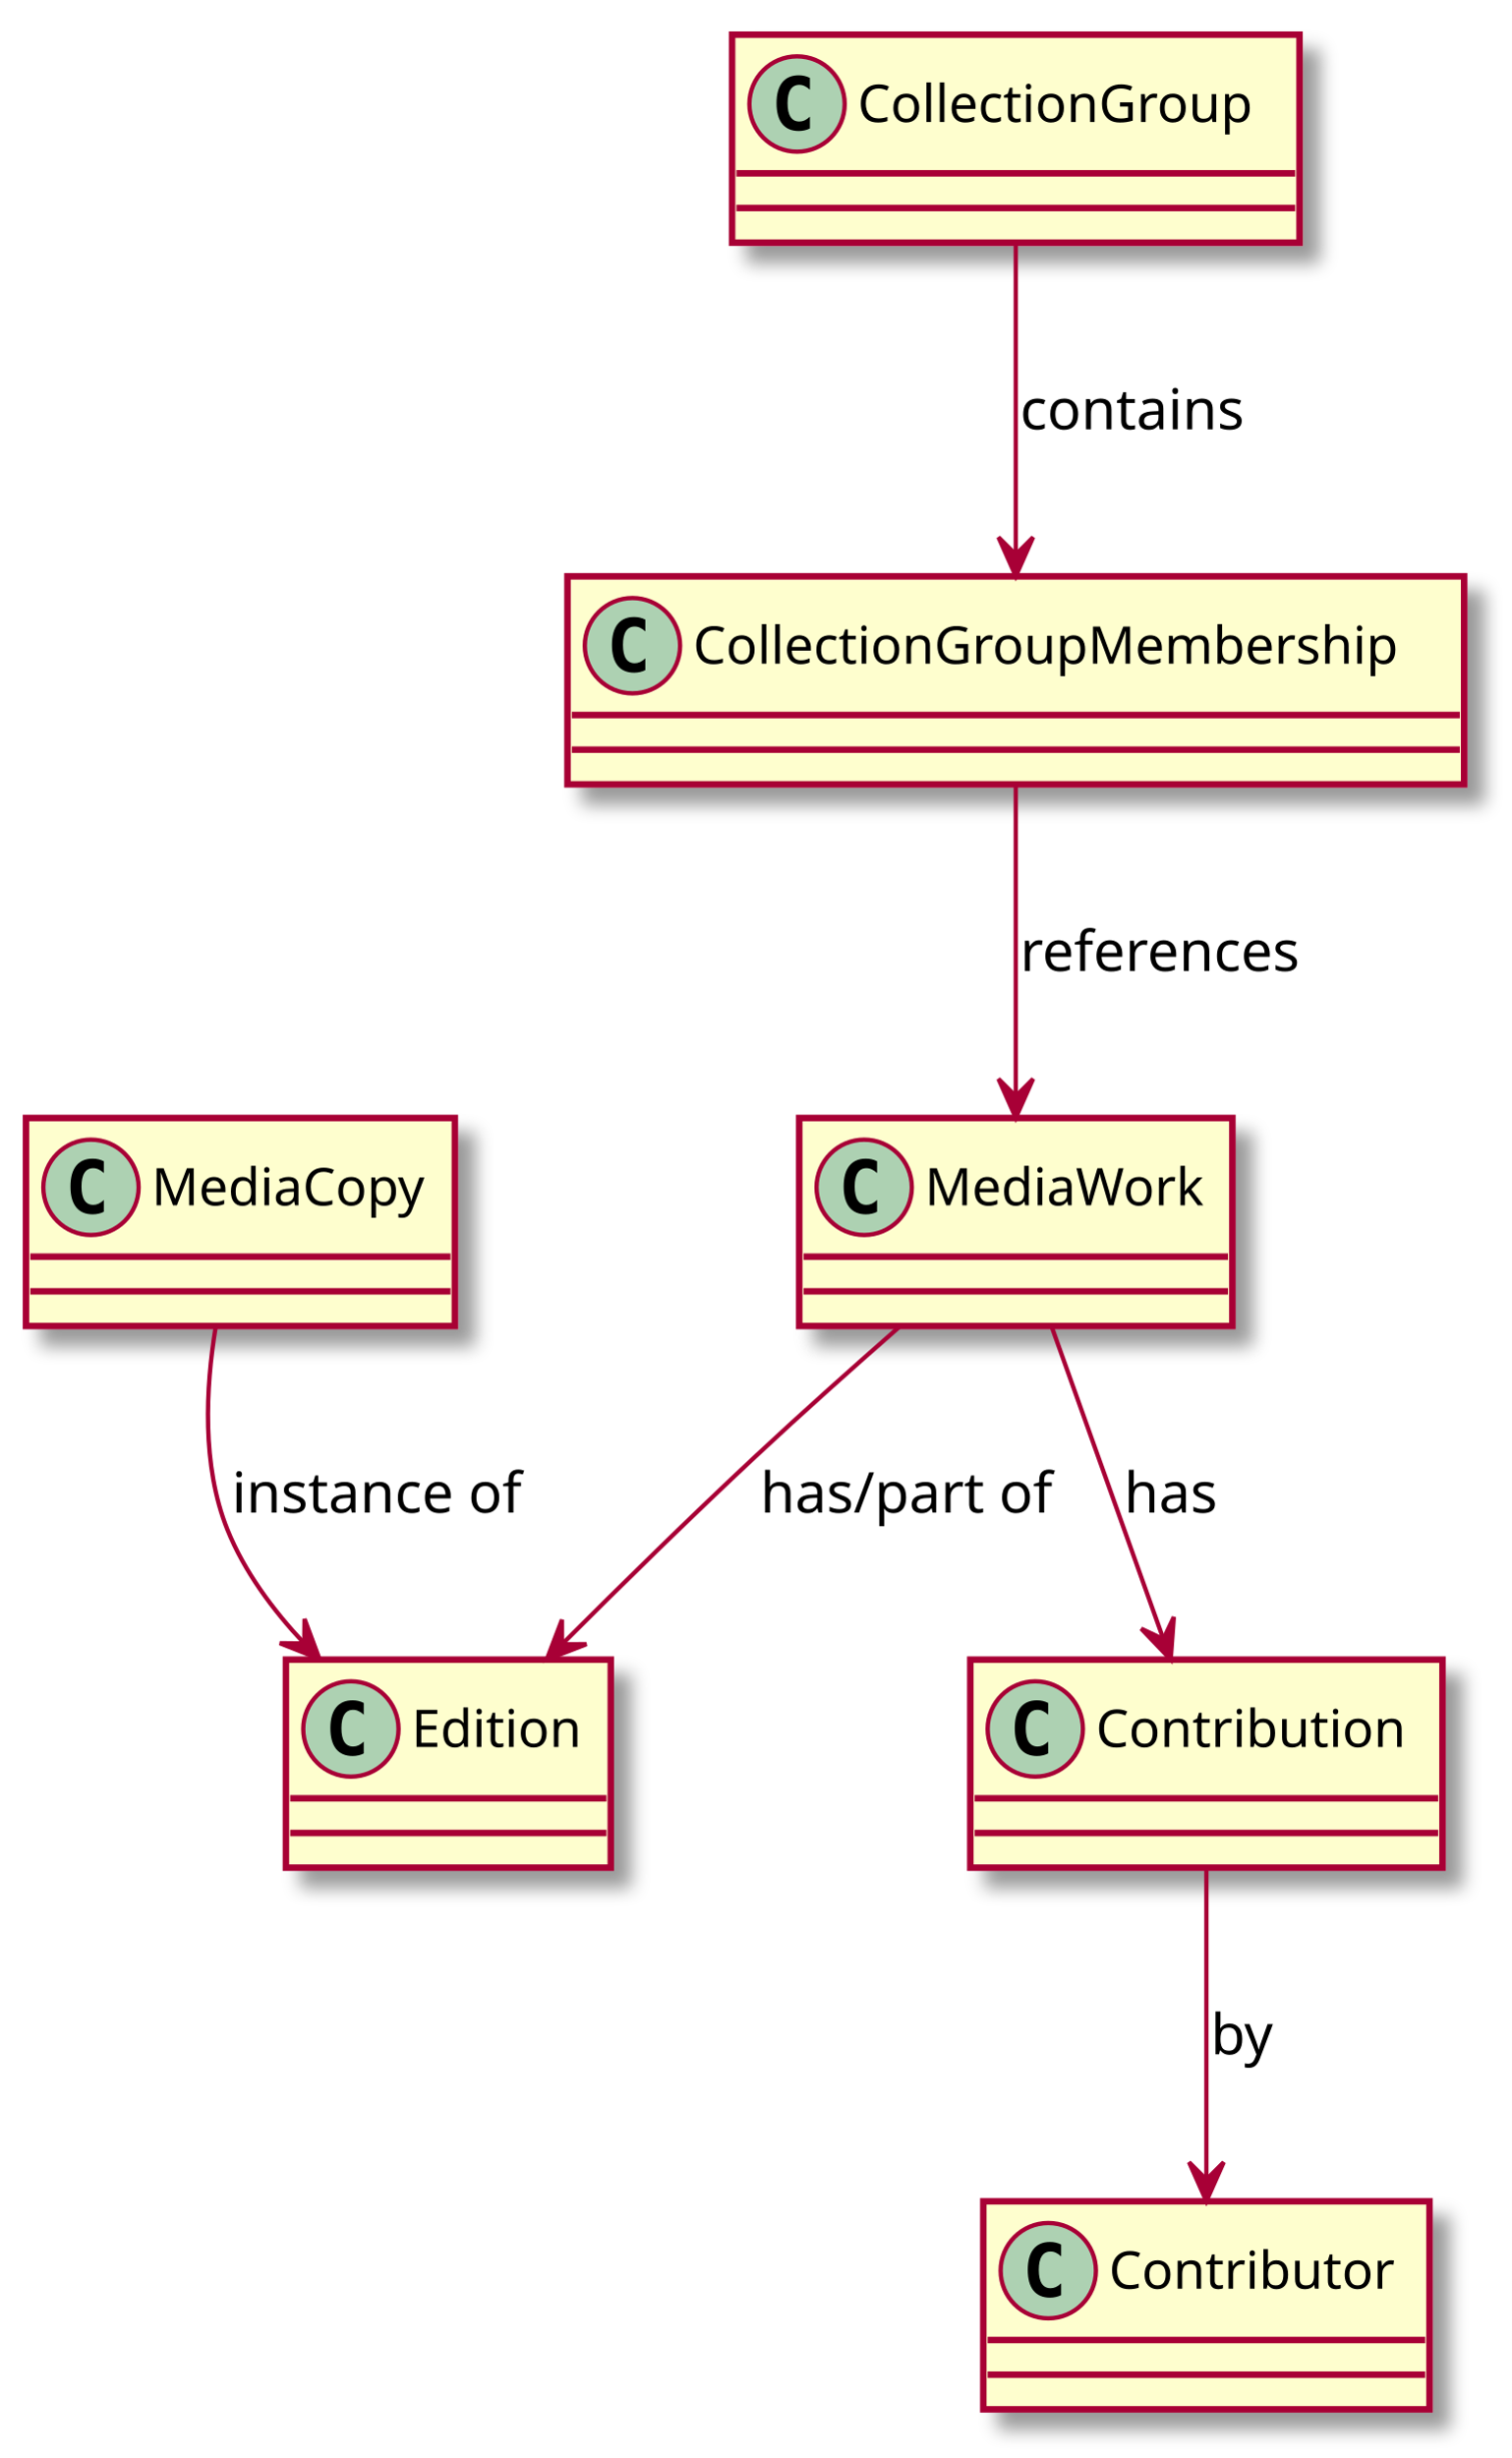
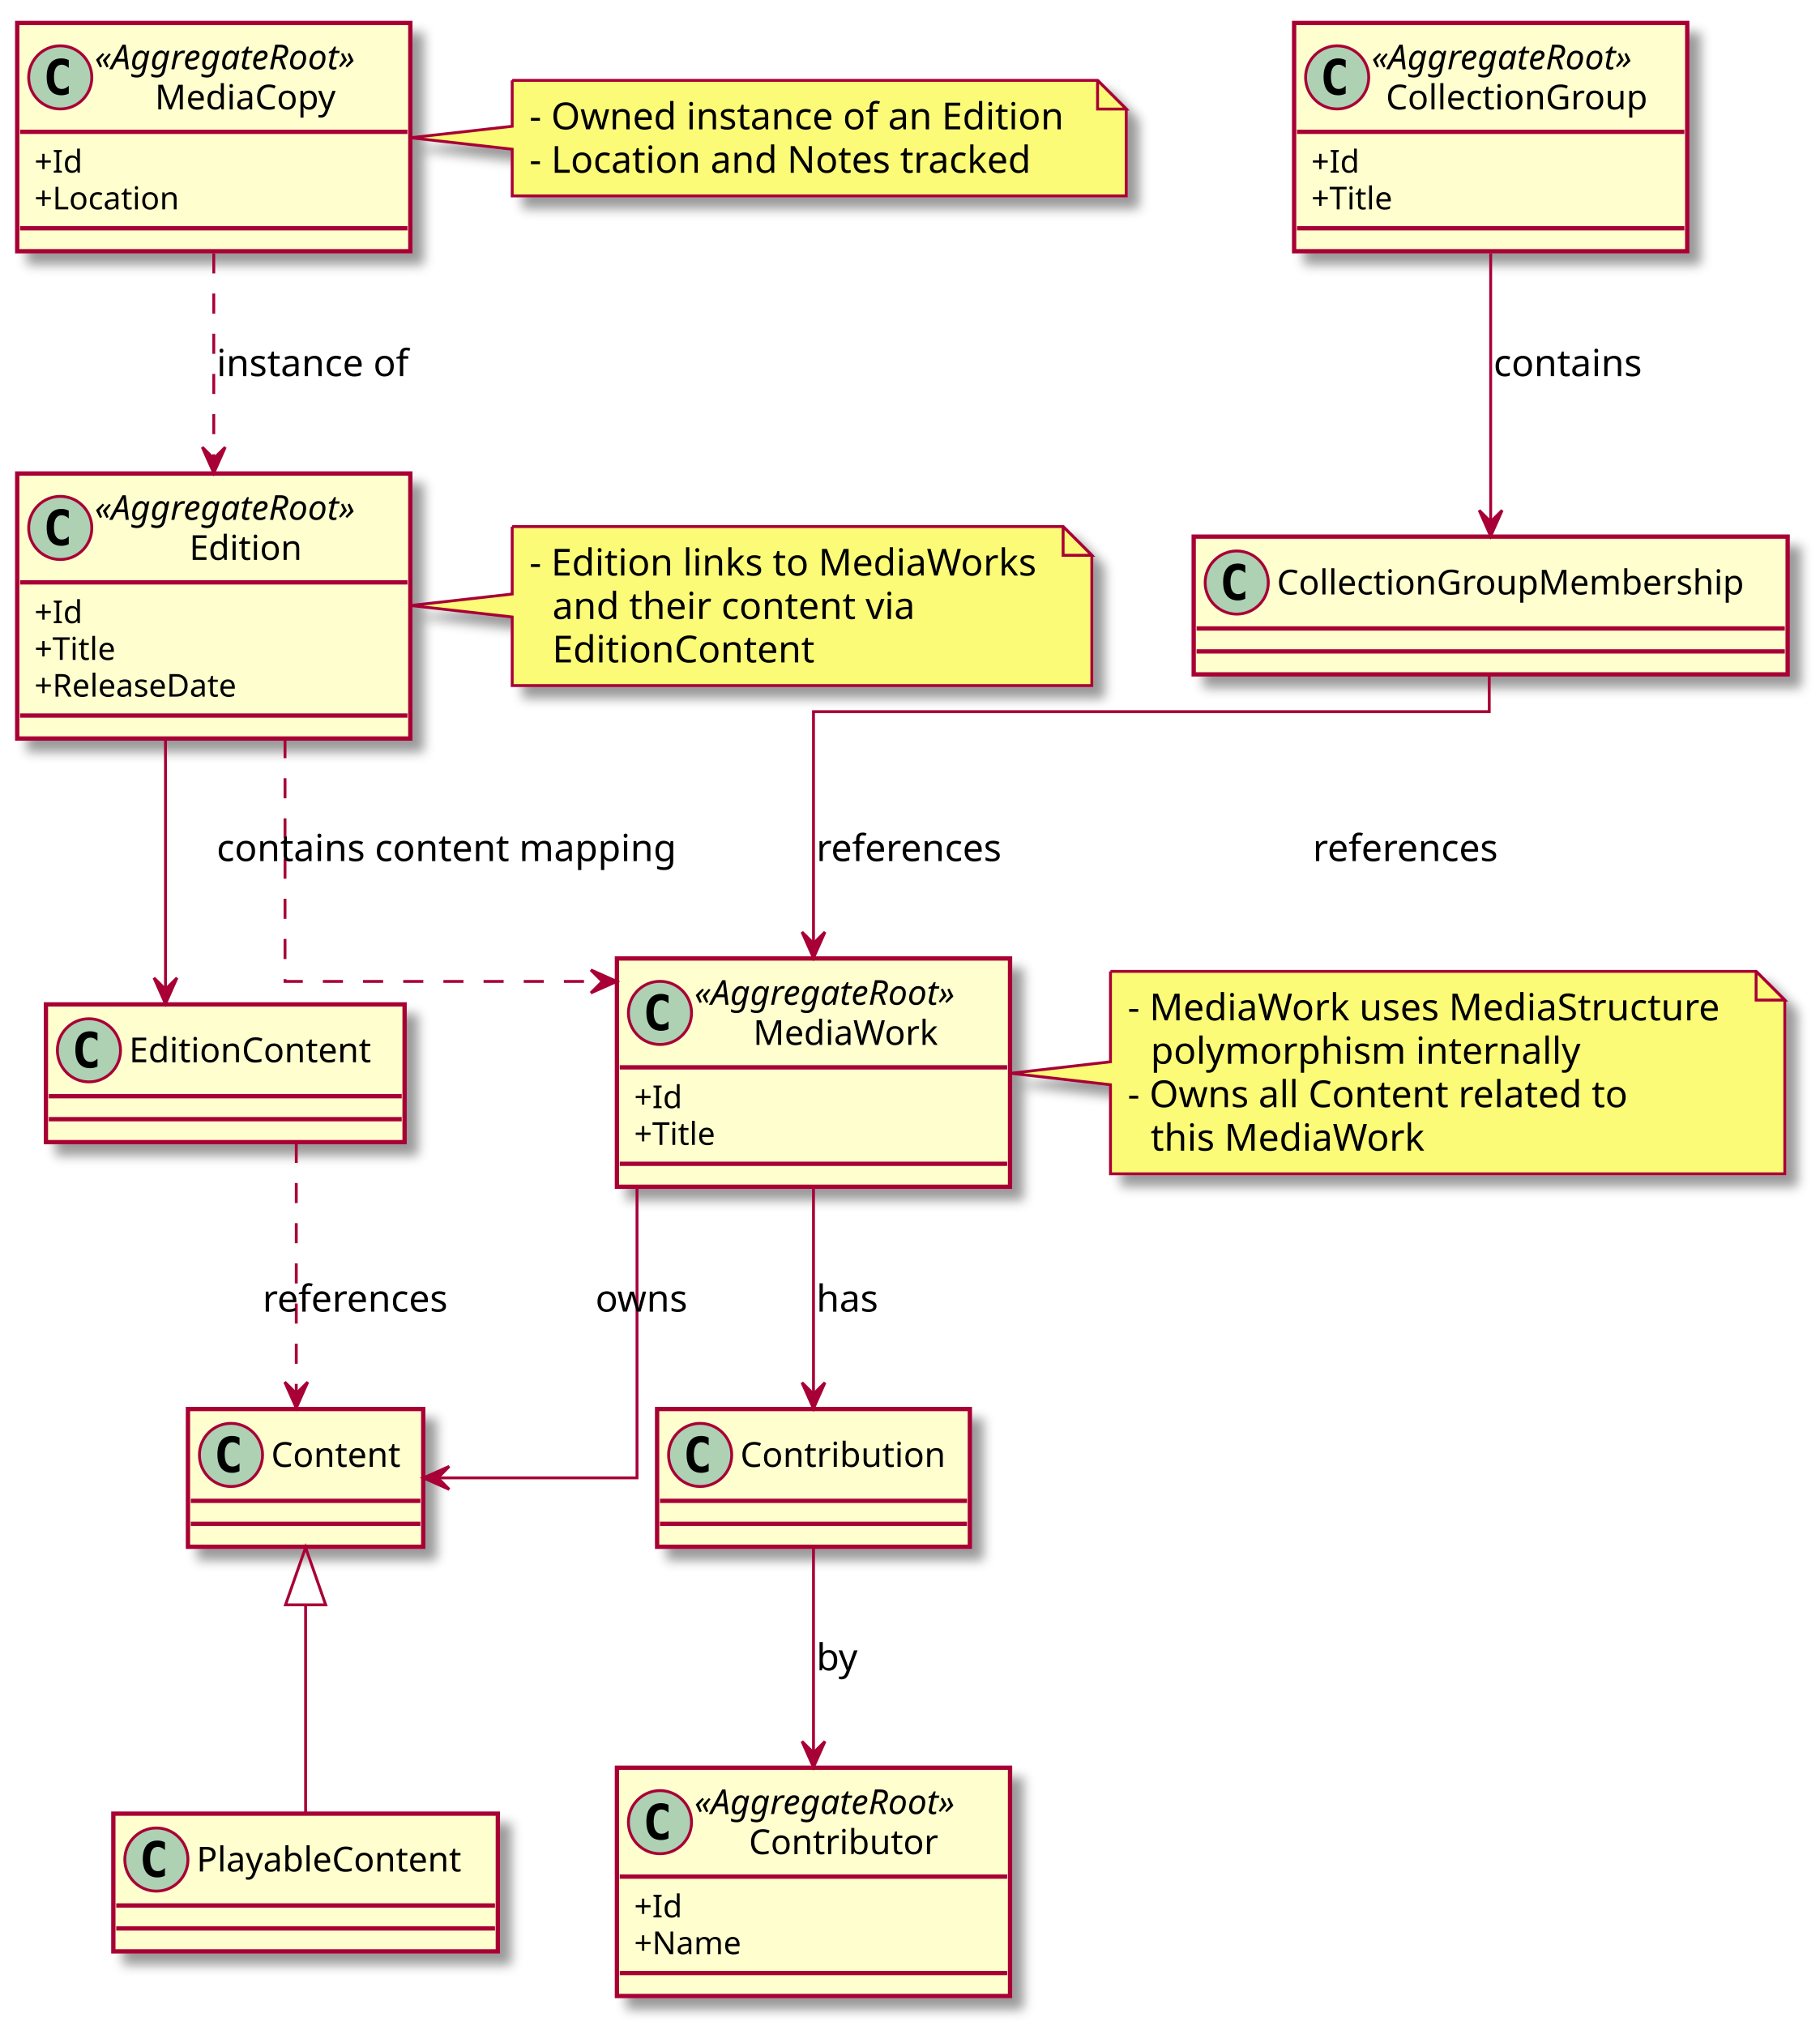
- <svg xmlns="http://www.w3.org/2000/svg" contentScriptType="application/ecmascript" contentStyleType="text/css" height="567px" preserveAspectRatio="none" style="width:349px;height:567px;" version="1.1" viewBox="0 0 349 567" width="349px" zoomAndPan="magnify">
+ <svg xmlns="http://www.w3.org/2000/svg" contentScriptType="application/ecmascript" contentStyleType="text/css" height="706px" preserveAspectRatio="none" style="width:634px;height:706px;" version="1.1" viewBox="0 0 634 706" width="634px" zoomAndPan="magnify">
  <defs>
-     <filter height="300%" id="ffmxp2rlb4xqr" width="300%" x="-1" y="-1">
+     <filter height="300%" id="fz1enz47f8a49" width="300%" x="-1" y="-1">
      <feGaussianBlur result="blurOut" stdDeviation="2.0" />
      <feColorMatrix in="blurOut" result="blurOut2" type="matrix" values="0 0 0 0 0 0 0 0 0 0 0 0 0 0 0 0 0 0 .4 0" />
      <feOffset dx="4.0" dy="4.0" in="blurOut2" result="blurOut3" />
      <feBlend in="SourceGraphic" in2="blurOut3" mode="normal" />
    </filter>
  </defs>
  <g>
-     <rect fill="#FEFECE" filter="url(#ffmxp2rlb4xqr)" height="48" id="MediaWork" style="stroke: #A80036; stroke-width: 1.5;" width="100" x="184.5" y="258" />
-     <ellipse cx="199.5" cy="274" fill="#ADD1B2" rx="11" ry="11" style="stroke: #A80036; stroke-width: 1.0;" />
-     <path d="M202.469,279.641 Q201.891,279.938 201.25,280.078 Q200.609,280.234 199.906,280.234 Q197.406,280.234 196.078,278.594 Q194.766,276.938 194.766,273.812 Q194.766,270.688 196.078,269.031 Q197.406,267.375 199.906,267.375 Q200.609,267.375 201.25,267.531 Q201.906,267.688 202.469,267.984 L202.469,270.703 Q201.844,270.125 201.25,269.859 Q200.656,269.578 200.031,269.578 Q198.688,269.578 198,270.656 Q197.312,271.719 197.312,273.812 Q197.312,275.906 198,276.984 Q198.688,278.047 200.031,278.047 Q200.656,278.047 201.25,277.781 Q201.844,277.5 202.469,276.922 L202.469,279.641 Z " />
-     <text fill="#000000" font-family="sans-serif" font-size="12" lengthAdjust="spacingAndGlyphs" textLength="68" x="213.5" y="278.154">MediaWork</text>
-     <line style="stroke: #A80036; stroke-width: 1.5;" x1="185.5" x2="283.5" y1="290" y2="290" />
-     <line style="stroke: #A80036; stroke-width: 1.5;" x1="185.5" x2="283.5" y1="298" y2="298" />
-     <rect fill="#FEFECE" filter="url(#ffmxp2rlb4xqr)" height="48" id="Edition" style="stroke: #A80036; stroke-width: 1.5;" width="75" x="66" y="383" />
-     <ellipse cx="81" cy="399" fill="#ADD1B2" rx="11" ry="11" style="stroke: #A80036; stroke-width: 1.0;" />
-     <path d="M83.969,404.641 Q83.391,404.938 82.75,405.078 Q82.109,405.234 81.406,405.234 Q78.906,405.234 77.578,403.594 Q76.266,401.938 76.266,398.812 Q76.266,395.688 77.578,394.031 Q78.906,392.375 81.406,392.375 Q82.109,392.375 82.75,392.531 Q83.406,392.688 83.969,392.984 L83.969,395.703 Q83.344,395.125 82.75,394.859 Q82.156,394.578 81.531,394.578 Q80.188,394.578 79.5,395.656 Q78.812,396.719 78.812,398.812 Q78.812,400.906 79.5,401.984 Q80.188,403.047 81.531,403.047 Q82.156,403.047 82.75,402.781 Q83.344,402.5 83.969,401.922 L83.969,404.641 Z " />
-     <text fill="#000000" font-family="sans-serif" font-size="12" lengthAdjust="spacingAndGlyphs" textLength="43" x="95" y="403.154">Edition</text>
-     <line style="stroke: #A80036; stroke-width: 1.5;" x1="67" x2="140" y1="415" y2="415" />
-     <line style="stroke: #A80036; stroke-width: 1.5;" x1="67" x2="140" y1="423" y2="423" />
-     <rect fill="#FEFECE" filter="url(#ffmxp2rlb4xqr)" height="48" id="MediaCopy" style="stroke: #A80036; stroke-width: 1.5;" width="99" x="6" y="258" />
-     <ellipse cx="21" cy="274" fill="#ADD1B2" rx="11" ry="11" style="stroke: #A80036; stroke-width: 1.0;" />
-     <path d="M23.969,279.641 Q23.391,279.938 22.75,280.078 Q22.109,280.234 21.406,280.234 Q18.906,280.234 17.578,278.594 Q16.266,276.938 16.266,273.812 Q16.266,270.688 17.578,269.031 Q18.906,267.375 21.406,267.375 Q22.109,267.375 22.75,267.531 Q23.406,267.688 23.969,267.984 L23.969,270.703 Q23.344,270.125 22.75,269.859 Q22.156,269.578 21.531,269.578 Q20.188,269.578 19.5,270.656 Q18.812,271.719 18.812,273.812 Q18.812,275.906 19.5,276.984 Q20.188,278.047 21.531,278.047 Q22.156,278.047 22.75,277.781 Q23.344,277.5 23.969,276.922 L23.969,279.641 Z " />
-     <text fill="#000000" font-family="sans-serif" font-size="12" lengthAdjust="spacingAndGlyphs" textLength="67" x="35" y="278.154">MediaCopy</text>
-     <line style="stroke: #A80036; stroke-width: 1.5;" x1="7" x2="104" y1="290" y2="290" />
-     <line style="stroke: #A80036; stroke-width: 1.5;" x1="7" x2="104" y1="298" y2="298" />
-     <rect fill="#FEFECE" filter="url(#ffmxp2rlb4xqr)" height="48" id="CollectionGroup" style="stroke: #A80036; stroke-width: 1.5;" width="131" x="169" y="8" />
-     <ellipse cx="184" cy="24" fill="#ADD1B2" rx="11" ry="11" style="stroke: #A80036; stroke-width: 1.0;" />
-     <path d="M186.969,29.641 Q186.391,29.938 185.75,30.078 Q185.109,30.234 184.406,30.234 Q181.906,30.234 180.578,28.594 Q179.266,26.938 179.266,23.812 Q179.266,20.688 180.578,19.031 Q181.906,17.375 184.406,17.375 Q185.109,17.375 185.75,17.531 Q186.406,17.688 186.969,17.984 L186.969,20.703 Q186.344,20.125 185.75,19.859 Q185.156,19.578 184.531,19.578 Q183.188,19.578 182.5,20.656 Q181.812,21.719 181.812,23.812 Q181.812,25.906 182.5,26.984 Q183.188,28.047 184.531,28.047 Q185.156,28.047 185.75,27.781 Q186.344,27.5 186.969,26.922 L186.969,29.641 Z " />
-     <text fill="#000000" font-family="sans-serif" font-size="12" lengthAdjust="spacingAndGlyphs" textLength="99" x="198" y="28.154">CollectionGroup</text>
-     <line style="stroke: #A80036; stroke-width: 1.5;" x1="170" x2="299" y1="40" y2="40" />
-     <line style="stroke: #A80036; stroke-width: 1.5;" x1="170" x2="299" y1="48" y2="48" />
-     <rect fill="#FEFECE" filter="url(#ffmxp2rlb4xqr)" height="48" id="CollectionGroupMembership" style="stroke: #A80036; stroke-width: 1.5;" width="207" x="131" y="133" />
-     <ellipse cx="146" cy="149" fill="#ADD1B2" rx="11" ry="11" style="stroke: #A80036; stroke-width: 1.0;" />
-     <path d="M148.969,154.641 Q148.391,154.938 147.75,155.078 Q147.109,155.234 146.406,155.234 Q143.906,155.234 142.578,153.594 Q141.266,151.938 141.266,148.812 Q141.266,145.688 142.578,144.031 Q143.906,142.375 146.406,142.375 Q147.109,142.375 147.75,142.531 Q148.406,142.688 148.969,142.984 L148.969,145.703 Q148.344,145.125 147.75,144.859 Q147.156,144.578 146.531,144.578 Q145.188,144.578 144.5,145.656 Q143.812,146.719 143.812,148.812 Q143.812,150.906 144.5,151.984 Q145.188,153.047 146.531,153.047 Q147.156,153.047 147.75,152.781 Q148.344,152.5 148.969,151.922 L148.969,154.641 Z " />
-     <text fill="#000000" font-family="sans-serif" font-size="12" lengthAdjust="spacingAndGlyphs" textLength="175" x="160" y="153.154">CollectionGroupMembership</text>
-     <line style="stroke: #A80036; stroke-width: 1.5;" x1="132" x2="337" y1="165" y2="165" />
-     <line style="stroke: #A80036; stroke-width: 1.5;" x1="132" x2="337" y1="173" y2="173" />
-     <rect fill="#FEFECE" filter="url(#ffmxp2rlb4xqr)" height="48" id="Contribution" style="stroke: #A80036; stroke-width: 1.5;" width="109" x="224" y="383" />
-     <ellipse cx="239" cy="399" fill="#ADD1B2" rx="11" ry="11" style="stroke: #A80036; stroke-width: 1.0;" />
-     <path d="M241.969,404.641 Q241.391,404.938 240.75,405.078 Q240.109,405.234 239.406,405.234 Q236.906,405.234 235.578,403.594 Q234.266,401.938 234.266,398.812 Q234.266,395.688 235.578,394.031 Q236.906,392.375 239.406,392.375 Q240.109,392.375 240.75,392.531 Q241.406,392.688 241.969,392.984 L241.969,395.703 Q241.344,395.125 240.75,394.859 Q240.156,394.578 239.531,394.578 Q238.188,394.578 237.5,395.656 Q236.812,396.719 236.812,398.812 Q236.812,400.906 237.5,401.984 Q238.188,403.047 239.531,403.047 Q240.156,403.047 240.75,402.781 Q241.344,402.5 241.969,401.922 L241.969,404.641 Z " />
-     <text fill="#000000" font-family="sans-serif" font-size="12" lengthAdjust="spacingAndGlyphs" textLength="77" x="253" y="403.154">Contribution</text>
-     <line style="stroke: #A80036; stroke-width: 1.5;" x1="225" x2="332" y1="415" y2="415" />
-     <line style="stroke: #A80036; stroke-width: 1.5;" x1="225" x2="332" y1="423" y2="423" />
-     <rect fill="#FEFECE" filter="url(#ffmxp2rlb4xqr)" height="48" id="Contributor" style="stroke: #A80036; stroke-width: 1.5;" width="103" x="227" y="508" />
-     <ellipse cx="242" cy="524" fill="#ADD1B2" rx="11" ry="11" style="stroke: #A80036; stroke-width: 1.0;" />
-     <path d="M244.969,529.641 Q244.391,529.938 243.75,530.078 Q243.109,530.234 242.406,530.234 Q239.906,530.234 238.578,528.594 Q237.266,526.938 237.266,523.812 Q237.266,520.688 238.578,519.031 Q239.906,517.375 242.406,517.375 Q243.109,517.375 243.75,517.531 Q244.406,517.688 244.969,517.984 L244.969,520.703 Q244.344,520.125 243.75,519.859 Q243.156,519.578 242.531,519.578 Q241.188,519.578 240.5,520.656 Q239.812,521.719 239.812,523.812 Q239.812,525.906 240.5,526.984 Q241.188,528.047 242.531,528.047 Q243.156,528.047 243.75,527.781 Q244.344,527.5 244.969,526.922 L244.969,529.641 Z " />
-     <text fill="#000000" font-family="sans-serif" font-size="12" lengthAdjust="spacingAndGlyphs" textLength="71" x="256" y="528.154">Contributor</text>
-     <line style="stroke: #A80036; stroke-width: 1.5;" x1="228" x2="329" y1="540" y2="540" />
-     <line style="stroke: #A80036; stroke-width: 1.5;" x1="228" x2="329" y1="548" y2="548" />
-     <path d="M234.5,56.14 C234.5,76.49 234.5,106.19 234.5,127.91 " fill="none" id="CollectionGroup-&gt;CollectionGroupMembership" style="stroke: #A80036; stroke-width: 1.0;" />
-     <polygon fill="#A80036" points="234.5,132.97,238.5,123.97,234.5,127.97,230.5,123.97,234.5,132.97" style="stroke: #A80036; stroke-width: 1.0;" />
-     <text fill="#000000" font-family="sans-serif" font-size="13" lengthAdjust="spacingAndGlyphs" textLength="54" x="235.5" y="99.067">contains</text>
-     <path d="M234.5,181.14 C234.5,201.49 234.5,231.19 234.5,252.91 " fill="none" id="CollectionGroupMembership-&gt;MediaWork" style="stroke: #A80036; stroke-width: 1.0;" />
-     <polygon fill="#A80036" points="234.5,257.97,238.5,248.97,234.5,252.97,230.5,248.97,234.5,257.97" style="stroke: #A80036; stroke-width: 1.0;" />
-     <text fill="#000000" font-family="sans-serif" font-size="13" lengthAdjust="spacingAndGlyphs" textLength="68" x="235.5" y="224.067">references</text>
-     <path d="M207.64,306.17 C197.18,315.34 185.17,326.04 174.5,336 C159.46,350.03 143.09,366.12 129.86,379.33 " fill="none" id="MediaWork-&gt;Edition" style="stroke: #A80036; stroke-width: 1.0;" />
-     <polygon fill="#A80036" points="126.21,382.98,135.395,379.426,129.738,379.437,129.727,373.781,126.21,382.98" style="stroke: #A80036; stroke-width: 1.0;" />
-     <text fill="#000000" font-family="sans-serif" font-size="13" lengthAdjust="spacingAndGlyphs" textLength="69" x="175.5" y="349.067">has/part of</text>
-     <path d="M49.79,306.2 C47.47,320.24 46.54,338.22 52.5,353 C56.4,362.67 62.99,371.56 70.18,379.19 " fill="none" id="MediaCopy-&gt;Edition" style="stroke: #A80036; stroke-width: 1.0;" />
-     <polygon fill="#A80036" points="73.74,382.83,70.297,373.602,70.24,379.259,64.584,379.202,73.74,382.83" style="stroke: #A80036; stroke-width: 1.0;" />
-     <text fill="#000000" font-family="sans-serif" font-size="13" lengthAdjust="spacingAndGlyphs" textLength="70" x="53.5" y="349.067">instance of</text>
-     <path d="M242.78,306.14 C250.09,326.58 260.77,356.44 268.55,378.18 " fill="none" id="MediaWork-&gt;Contribution" style="stroke: #A80036; stroke-width: 1.0;" />
-     <polygon fill="#A80036" points="270.26,382.97,270.987,373.148,268.572,378.264,263.456,375.849,270.26,382.97" style="stroke: #A80036; stroke-width: 1.0;" />
-     <text fill="#000000" font-family="sans-serif" font-size="13" lengthAdjust="spacingAndGlyphs" textLength="23" x="259.5" y="349.067">has</text>
-     <path d="M278.5,431.14 C278.5,451.49 278.5,481.19 278.5,502.91 " fill="none" id="Contribution-&gt;Contributor" style="stroke: #A80036; stroke-width: 1.0;" />
-     <polygon fill="#A80036" points="278.5,507.97,282.5,498.97,278.5,502.97,274.5,498.97,278.5,507.97" style="stroke: #A80036; stroke-width: 1.0;" />
-     <text fill="#000000" font-family="sans-serif" font-size="13" lengthAdjust="spacingAndGlyphs" textLength="15" x="279.5" y="474.067">by</text>
+     <rect fill="#FEFECE" filter="url(#fz1enz47f8a49)" height="79.547" id="MediaWork" style="stroke: #A80036; stroke-width: 1.5;" width="137" x="215" y="334" />
+     <ellipse cx="230" cy="352.969" fill="#ADD1B2" rx="11" ry="11" style="stroke: #A80036; stroke-width: 1.0;" />
+     <path d="M232.969,358.609 Q232.391,358.906 231.75,359.047 Q231.109,359.203 230.406,359.203 Q227.906,359.203 226.578,357.562 Q225.266,355.906 225.266,352.781 Q225.266,349.656 226.578,348 Q227.906,346.344 230.406,346.344 Q231.109,346.344 231.75,346.5 Q232.406,346.656 232.969,346.953 L232.969,349.672 Q232.344,349.094 231.75,348.828 Q231.156,348.547 230.531,348.547 Q229.188,348.547 228.5,349.625 Q227.812,350.688 227.812,352.781 Q227.812,354.875 228.5,355.953 Q229.188,357.016 230.531,357.016 Q231.156,357.016 231.75,356.75 Q232.344,356.469 232.969,355.891 L232.969,358.609 Z " />
+     <text fill="#000000" font-family="sans-serif" font-size="12" font-style="italic" lengthAdjust="spacingAndGlyphs" textLength="109" x="242" y="350.139">«AggregateRoot»</text>
+     <text fill="#000000" font-family="sans-serif" font-size="12" lengthAdjust="spacingAndGlyphs" textLength="68" x="262.5" y="364.107">MediaWork</text>
+     <line style="stroke: #A80036; stroke-width: 1.5;" x1="216" x2="351" y1="371.938" y2="371.938" />
+     <text fill="#000000" font-family="sans-serif" font-size="11" lengthAdjust="spacingAndGlyphs" textLength="19" x="221" y="386.148">+Id</text>
+     <text fill="#000000" font-family="sans-serif" font-size="11" lengthAdjust="spacingAndGlyphs" textLength="33" x="221" y="398.953">+Title</text>
+     <line style="stroke: #A80036; stroke-width: 1.5;" x1="216" x2="351" y1="405.547" y2="405.547" />
+     <rect fill="#FEFECE" filter="url(#fz1enz47f8a49)" height="92.352" id="Edition" style="stroke: #A80036; stroke-width: 1.5;" width="137" x="6" y="165" />
+     <ellipse cx="21" cy="183.969" fill="#ADD1B2" rx="11" ry="11" style="stroke: #A80036; stroke-width: 1.0;" />
+     <path d="M23.969,189.609 Q23.391,189.906 22.75,190.047 Q22.109,190.203 21.406,190.203 Q18.906,190.203 17.578,188.562 Q16.266,186.906 16.266,183.781 Q16.266,180.656 17.578,179 Q18.906,177.344 21.406,177.344 Q22.109,177.344 22.75,177.5 Q23.406,177.656 23.969,177.953 L23.969,180.672 Q23.344,180.094 22.75,179.828 Q22.156,179.547 21.531,179.547 Q20.188,179.547 19.5,180.625 Q18.812,181.688 18.812,183.781 Q18.812,185.875 19.5,186.953 Q20.188,188.016 21.531,188.016 Q22.156,188.016 22.75,187.75 Q23.344,187.469 23.969,186.891 L23.969,189.609 Z " />
+     <text fill="#000000" font-family="sans-serif" font-size="12" font-style="italic" lengthAdjust="spacingAndGlyphs" textLength="109" x="33" y="181.139">«AggregateRoot»</text>
+     <text fill="#000000" font-family="sans-serif" font-size="12" lengthAdjust="spacingAndGlyphs" textLength="43" x="66" y="195.107">Edition</text>
+     <line style="stroke: #A80036; stroke-width: 1.5;" x1="7" x2="142" y1="202.938" y2="202.938" />
+     <text fill="#000000" font-family="sans-serif" font-size="11" lengthAdjust="spacingAndGlyphs" textLength="19" x="12" y="217.148">+Id</text>
+     <text fill="#000000" font-family="sans-serif" font-size="11" lengthAdjust="spacingAndGlyphs" textLength="33" x="12" y="229.953">+Title</text>
+     <text fill="#000000" font-family="sans-serif" font-size="11" lengthAdjust="spacingAndGlyphs" textLength="80" x="12" y="242.757">+ReleaseDate</text>
+     <line style="stroke: #A80036; stroke-width: 1.5;" x1="7" x2="142" y1="249.352" y2="249.352" />
+     <rect fill="#FEFECE" filter="url(#fz1enz47f8a49)" height="79.547" id="MediaCopy" style="stroke: #A80036; stroke-width: 1.5;" width="137" x="6" y="8" />
+     <ellipse cx="21" cy="26.969" fill="#ADD1B2" rx="11" ry="11" style="stroke: #A80036; stroke-width: 1.0;" />
+     <path d="M23.969,32.609 Q23.391,32.906 22.75,33.047 Q22.109,33.203 21.406,33.203 Q18.906,33.203 17.578,31.562 Q16.266,29.906 16.266,26.781 Q16.266,23.656 17.578,22 Q18.906,20.344 21.406,20.344 Q22.109,20.344 22.75,20.5 Q23.406,20.656 23.969,20.953 L23.969,23.672 Q23.344,23.094 22.75,22.828 Q22.156,22.547 21.531,22.547 Q20.188,22.547 19.5,23.625 Q18.812,24.688 18.812,26.781 Q18.812,28.875 19.5,29.953 Q20.188,31.016 21.531,31.016 Q22.156,31.016 22.75,30.75 Q23.344,30.469 23.969,29.891 L23.969,32.609 Z " />
+     <text fill="#000000" font-family="sans-serif" font-size="12" font-style="italic" lengthAdjust="spacingAndGlyphs" textLength="109" x="33" y="24.139">«AggregateRoot»</text>
+     <text fill="#000000" font-family="sans-serif" font-size="12" lengthAdjust="spacingAndGlyphs" textLength="67" x="54" y="38.107">MediaCopy</text>
+     <line style="stroke: #A80036; stroke-width: 1.5;" x1="7" x2="142" y1="45.938" y2="45.938" />
+     <text fill="#000000" font-family="sans-serif" font-size="11" lengthAdjust="spacingAndGlyphs" textLength="19" x="12" y="60.148">+Id</text>
+     <text fill="#000000" font-family="sans-serif" font-size="11" lengthAdjust="spacingAndGlyphs" textLength="56" x="12" y="72.953">+Location</text>
+     <line style="stroke: #A80036; stroke-width: 1.5;" x1="7" x2="142" y1="79.547" y2="79.547" />
+     <rect fill="#FEFECE" filter="url(#fz1enz47f8a49)" height="79.547" id="CollectionGroup" style="stroke: #A80036; stroke-width: 1.5;" width="137" x="451" y="8" />
+     <ellipse cx="466" cy="26.969" fill="#ADD1B2" rx="11" ry="11" style="stroke: #A80036; stroke-width: 1.0;" />
+     <path d="M468.969,32.609 Q468.391,32.906 467.75,33.047 Q467.109,33.203 466.406,33.203 Q463.906,33.203 462.578,31.562 Q461.266,29.906 461.266,26.781 Q461.266,23.656 462.578,22 Q463.906,20.344 466.406,20.344 Q467.109,20.344 467.75,20.5 Q468.406,20.656 468.969,20.953 L468.969,23.672 Q468.344,23.094 467.75,22.828 Q467.156,22.547 466.531,22.547 Q465.188,22.547 464.5,23.625 Q463.812,24.688 463.812,26.781 Q463.812,28.875 464.5,29.953 Q465.188,31.016 466.531,31.016 Q467.156,31.016 467.75,30.75 Q468.344,30.469 468.969,29.891 L468.969,32.609 Z " />
+     <text fill="#000000" font-family="sans-serif" font-size="12" font-style="italic" lengthAdjust="spacingAndGlyphs" textLength="109" x="478" y="24.139">«AggregateRoot»</text>
+     <text fill="#000000" font-family="sans-serif" font-size="12" lengthAdjust="spacingAndGlyphs" textLength="99" x="483" y="38.107">CollectionGroup</text>
+     <line style="stroke: #A80036; stroke-width: 1.5;" x1="452" x2="587" y1="45.938" y2="45.938" />
+     <text fill="#000000" font-family="sans-serif" font-size="11" lengthAdjust="spacingAndGlyphs" textLength="19" x="457" y="60.148">+Id</text>
+     <text fill="#000000" font-family="sans-serif" font-size="11" lengthAdjust="spacingAndGlyphs" textLength="33" x="457" y="72.953">+Title</text>
+     <line style="stroke: #A80036; stroke-width: 1.5;" x1="452" x2="587" y1="79.547" y2="79.547" />
+     <rect fill="#FEFECE" filter="url(#fz1enz47f8a49)" height="79.547" id="Contributor" style="stroke: #A80036; stroke-width: 1.5;" width="137" x="215" y="616" />
+     <ellipse cx="230" cy="634.969" fill="#ADD1B2" rx="11" ry="11" style="stroke: #A80036; stroke-width: 1.0;" />
+     <path d="M232.969,640.609 Q232.391,640.906 231.75,641.047 Q231.109,641.203 230.406,641.203 Q227.906,641.203 226.578,639.562 Q225.266,637.906 225.266,634.781 Q225.266,631.656 226.578,630 Q227.906,628.344 230.406,628.344 Q231.109,628.344 231.75,628.5 Q232.406,628.656 232.969,628.953 L232.969,631.672 Q232.344,631.094 231.75,630.828 Q231.156,630.547 230.531,630.547 Q229.188,630.547 228.5,631.625 Q227.812,632.688 227.812,634.781 Q227.812,636.875 228.5,637.953 Q229.188,639.016 230.531,639.016 Q231.156,639.016 231.75,638.75 Q232.344,638.469 232.969,637.891 L232.969,640.609 Z " />
+     <text fill="#000000" font-family="sans-serif" font-size="12" font-style="italic" lengthAdjust="spacingAndGlyphs" textLength="109" x="242" y="632.139">«AggregateRoot»</text>
+     <text fill="#000000" font-family="sans-serif" font-size="12" lengthAdjust="spacingAndGlyphs" textLength="71" x="261" y="646.107">Contributor</text>
+     <line style="stroke: #A80036; stroke-width: 1.5;" x1="216" x2="351" y1="653.938" y2="653.938" />
+     <text fill="#000000" font-family="sans-serif" font-size="11" lengthAdjust="spacingAndGlyphs" textLength="19" x="221" y="668.148">+Id</text>
+     <text fill="#000000" font-family="sans-serif" font-size="11" lengthAdjust="spacingAndGlyphs" textLength="42" x="221" y="680.953">+Name</text>
+     <line style="stroke: #A80036; stroke-width: 1.5;" x1="216" x2="351" y1="687.547" y2="687.547" />
+     <rect fill="#FEFECE" filter="url(#fz1enz47f8a49)" height="48" id="Content" style="stroke: #A80036; stroke-width: 1.5;" width="82" x="65.5" y="491" />
+     <ellipse cx="80.5" cy="507" fill="#ADD1B2" rx="11" ry="11" style="stroke: #A80036; stroke-width: 1.0;" />
+     <path d="M83.469,512.641 Q82.891,512.938 82.25,513.078 Q81.609,513.234 80.906,513.234 Q78.406,513.234 77.078,511.594 Q75.766,509.938 75.766,506.812 Q75.766,503.688 77.078,502.031 Q78.406,500.375 80.906,500.375 Q81.609,500.375 82.25,500.531 Q82.906,500.688 83.469,500.984 L83.469,503.703 Q82.844,503.125 82.25,502.859 Q81.656,502.578 81.031,502.578 Q79.688,502.578 79,503.656 Q78.312,504.719 78.312,506.812 Q78.312,508.906 79,509.984 Q79.688,511.047 81.031,511.047 Q81.656,511.047 82.25,510.781 Q82.844,510.5 83.469,509.922 L83.469,512.641 Z " />
+     <text fill="#000000" font-family="sans-serif" font-size="12" lengthAdjust="spacingAndGlyphs" textLength="50" x="94.5" y="511.154">Content</text>
+     <line style="stroke: #A80036; stroke-width: 1.5;" x1="66.5" x2="146.5" y1="523" y2="523" />
+     <line style="stroke: #A80036; stroke-width: 1.5;" x1="66.5" x2="146.5" y1="531" y2="531" />
+     <rect fill="#FEFECE" filter="url(#fz1enz47f8a49)" height="48" id="PlayableContent" style="stroke: #A80036; stroke-width: 1.5;" width="134" x="39.5" y="632" />
+     <ellipse cx="54.5" cy="648" fill="#ADD1B2" rx="11" ry="11" style="stroke: #A80036; stroke-width: 1.0;" />
+     <path d="M57.469,653.641 Q56.891,653.938 56.25,654.078 Q55.609,654.234 54.906,654.234 Q52.406,654.234 51.078,652.594 Q49.766,650.938 49.766,647.812 Q49.766,644.688 51.078,643.031 Q52.406,641.375 54.906,641.375 Q55.609,641.375 56.25,641.531 Q56.906,641.688 57.469,641.984 L57.469,644.703 Q56.844,644.125 56.25,643.859 Q55.656,643.578 55.031,643.578 Q53.688,643.578 53,644.656 Q52.312,645.719 52.312,647.812 Q52.312,649.906 53,650.984 Q53.688,652.047 55.031,652.047 Q55.656,652.047 56.25,651.781 Q56.844,651.5 57.469,650.922 L57.469,653.641 Z " />
+     <text fill="#000000" font-family="sans-serif" font-size="12" lengthAdjust="spacingAndGlyphs" textLength="102" x="68.5" y="652.154">PlayableContent</text>
+     <line style="stroke: #A80036; stroke-width: 1.5;" x1="40.5" x2="172.5" y1="664" y2="664" />
+     <line style="stroke: #A80036; stroke-width: 1.5;" x1="40.5" x2="172.5" y1="672" y2="672" />
+     <rect fill="#FEFECE" filter="url(#fz1enz47f8a49)" height="48" id="Contribution" style="stroke: #A80036; stroke-width: 1.5;" width="109" x="229" y="491" />
+     <ellipse cx="244" cy="507" fill="#ADD1B2" rx="11" ry="11" style="stroke: #A80036; stroke-width: 1.0;" />
+     <path d="M246.969,512.641 Q246.391,512.938 245.75,513.078 Q245.109,513.234 244.406,513.234 Q241.906,513.234 240.578,511.594 Q239.266,509.938 239.266,506.812 Q239.266,503.688 240.578,502.031 Q241.906,500.375 244.406,500.375 Q245.109,500.375 245.75,500.531 Q246.406,500.688 246.969,500.984 L246.969,503.703 Q246.344,503.125 245.75,502.859 Q245.156,502.578 244.531,502.578 Q243.188,502.578 242.5,503.656 Q241.812,504.719 241.812,506.812 Q241.812,508.906 242.5,509.984 Q243.188,511.047 244.531,511.047 Q245.156,511.047 245.75,510.781 Q246.344,510.5 246.969,509.922 L246.969,512.641 Z " />
+     <text fill="#000000" font-family="sans-serif" font-size="12" lengthAdjust="spacingAndGlyphs" textLength="77" x="258" y="511.154">Contribution</text>
+     <line style="stroke: #A80036; stroke-width: 1.5;" x1="230" x2="337" y1="523" y2="523" />
+     <line style="stroke: #A80036; stroke-width: 1.5;" x1="230" x2="337" y1="531" y2="531" />
+     <rect fill="#FEFECE" filter="url(#fz1enz47f8a49)" height="48" id="CollectionGroupMembership" style="stroke: #A80036; stroke-width: 1.5;" width="207" x="416" y="187" />
+     <ellipse cx="431" cy="203" fill="#ADD1B2" rx="11" ry="11" style="stroke: #A80036; stroke-width: 1.0;" />
+     <path d="M433.969,208.641 Q433.391,208.938 432.75,209.078 Q432.109,209.234 431.406,209.234 Q428.906,209.234 427.578,207.594 Q426.266,205.938 426.266,202.812 Q426.266,199.688 427.578,198.031 Q428.906,196.375 431.406,196.375 Q432.109,196.375 432.75,196.531 Q433.406,196.688 433.969,196.984 L433.969,199.703 Q433.344,199.125 432.75,198.859 Q432.156,198.578 431.531,198.578 Q430.188,198.578 429.5,199.656 Q428.812,200.719 428.812,202.812 Q428.812,204.906 429.5,205.984 Q430.188,207.047 431.531,207.047 Q432.156,207.047 432.75,206.781 Q433.344,206.5 433.969,205.922 L433.969,208.641 Z " />
+     <text fill="#000000" font-family="sans-serif" font-size="12" lengthAdjust="spacingAndGlyphs" textLength="175" x="445" y="207.154">CollectionGroupMembership</text>
+     <line style="stroke: #A80036; stroke-width: 1.5;" x1="417" x2="622" y1="219" y2="219" />
+     <line style="stroke: #A80036; stroke-width: 1.5;" x1="417" x2="622" y1="227" y2="227" />
+     <rect fill="#FEFECE" filter="url(#fz1enz47f8a49)" height="48" id="EditionContent" style="stroke: #A80036; stroke-width: 1.5;" width="125" x="16" y="350" />
+     <ellipse cx="31" cy="366" fill="#ADD1B2" rx="11" ry="11" style="stroke: #A80036; stroke-width: 1.0;" />
+     <path d="M33.969,371.641 Q33.391,371.938 32.75,372.078 Q32.109,372.234 31.406,372.234 Q28.906,372.234 27.578,370.594 Q26.266,368.938 26.266,365.812 Q26.266,362.688 27.578,361.031 Q28.906,359.375 31.406,359.375 Q32.109,359.375 32.75,359.531 Q33.406,359.688 33.969,359.984 L33.969,362.703 Q33.344,362.125 32.75,361.859 Q32.156,361.578 31.531,361.578 Q30.188,361.578 29.5,362.656 Q28.812,363.719 28.812,365.812 Q28.812,367.906 29.5,368.984 Q30.188,370.047 31.531,370.047 Q32.156,370.047 32.75,369.781 Q33.344,369.5 33.969,368.922 L33.969,371.641 Z " />
+     <text fill="#000000" font-family="sans-serif" font-size="12" lengthAdjust="spacingAndGlyphs" textLength="93" x="45" y="370.154">EditionContent</text>
+     <line style="stroke: #A80036; stroke-width: 1.5;" x1="17" x2="140" y1="382" y2="382" />
+     <line style="stroke: #A80036; stroke-width: 1.5;" x1="17" x2="140" y1="390" y2="390" />
+     <path d="M387,338.5 L387,370 L352.21,374 L387,378 L387,409.031 A0,0 0 0 0 387,409.031 L622,409.031 A0,0 0 0 0 622,409.031 L622,348.5 L612,338.5 L387,338.5 A0,0 0 0 0 387,338.5 " fill="#FBFB77" filter="url(#fz1enz47f8a49)" style="stroke: #A80036; stroke-width: 1.0;" />
+     <path d="M612,338.5 L612,348.5 L622,348.5 L612,338.5 " fill="#FBFB77" style="stroke: #A80036; stroke-width: 1.0;" />
+     <text fill="#000000" font-family="sans-serif" font-size="13" lengthAdjust="spacingAndGlyphs" textLength="214" x="393" y="355.567">- MediaWork uses MediaStructure</text>
+     <text fill="#000000" font-family="sans-serif" font-size="13" lengthAdjust="spacingAndGlyphs" textLength="153" x="401" y="370.7">polymorphism internally</text>
+     <text fill="#000000" font-family="sans-serif" font-size="13" lengthAdjust="spacingAndGlyphs" textLength="182" x="393" y="385.832">- Owns all Content related to</text>
+     <text fill="#000000" font-family="sans-serif" font-size="13" lengthAdjust="spacingAndGlyphs" textLength="96" x="401" y="400.965">this MediaWork</text>
+     <path d="M178.5,183.5 L178.5,207 L143.05,211 L178.5,215 L178.5,238.898 A0,0 0 0 0 178.5,238.898 L380.5,238.898 A0,0 0 0 0 380.5,238.898 L380.5,193.5 L370.5,183.5 L178.5,183.5 A0,0 0 0 0 178.5,183.5 " fill="#FBFB77" filter="url(#fz1enz47f8a49)" style="stroke: #A80036; stroke-width: 1.0;" />
+     <path d="M370.5,183.5 L370.5,193.5 L380.5,193.5 L370.5,183.5 " fill="#FBFB77" style="stroke: #A80036; stroke-width: 1.0;" />
+     <text fill="#000000" font-family="sans-serif" font-size="13" lengthAdjust="spacingAndGlyphs" textLength="181" x="184.5" y="200.567">- Edition links to MediaWorks</text>
+     <text fill="#000000" font-family="sans-serif" font-size="13" lengthAdjust="spacingAndGlyphs" textLength="132" x="192.5" y="215.7">and their content via</text>
+     <text fill="#000000" font-family="sans-serif" font-size="13" lengthAdjust="spacingAndGlyphs" textLength="94" x="192.5" y="230.833">EditionContent</text>
+     <path d="M178.5,28 L178.5,44 L143.01,48 L178.5,52 L178.5,68.266 A0,0 0 0 0 178.5,68.266 L392.5,68.266 A0,0 0 0 0 392.5,68.266 L392.5,38 L382.5,28 L178.5,28 A0,0 0 0 0 178.5,28 " fill="#FBFB77" filter="url(#fz1enz47f8a49)" style="stroke: #A80036; stroke-width: 1.0;" />
+     <path d="M382.5,28 L382.5,38 L392.5,38 L382.5,28 " fill="#FBFB77" style="stroke: #A80036; stroke-width: 1.0;" />
+     <text fill="#000000" font-family="sans-serif" font-size="13" lengthAdjust="spacingAndGlyphs" textLength="193" x="184.5" y="45.067">- Owned instance of an Edition</text>
+     <text fill="#000000" font-family="sans-serif" font-size="13" lengthAdjust="spacingAndGlyphs" textLength="185" x="184.5" y="60.2">- Location and Notes tracked</text>
+     <path d="M519.5,88.29 C519.5,88.29 519.5,181.83 519.5,181.83 " fill="none" id="CollectionGroup-&gt;CollectionGroupMembership" style="stroke: #A80036; stroke-width: 1.0;" />
+     <polygon fill="#A80036" points="519.5,186.83,523.5,177.83,519.5,181.83,515.5,177.83,519.5,186.83" style="stroke: #A80036; stroke-width: 1.0;" />
+     <text fill="#000000" font-family="sans-serif" font-size="13" lengthAdjust="spacingAndGlyphs" textLength="54" x="520.5" y="131.067">contains</text>
+     <path d="M519,235.06 C519,242.13 519,248 519,248 C519,248 283.5,248 283.5,248 C283.5,248 283.5,328.79 283.5,328.79 " fill="none" id="CollectionGroupMembership-&gt;MediaWork" style="stroke: #A80036; stroke-width: 1.0;" />
+     <polygon fill="#A80036" points="283.5,333.79,287.5,324.79,283.5,328.79,279.5,324.79,283.5,333.79" style="stroke: #A80036; stroke-width: 1.0;" />
+     <text fill="#000000" font-family="sans-serif" font-size="13" lengthAdjust="spacingAndGlyphs" textLength="68" x="457.5" y="300.067">references</text>
+     <path d="M99.33,257.19 C99.33,294.9 99.33,342 99.33,342 C99.33,342 209.92,342 209.92,342 " fill="none" id="Edition-&gt;MediaWork" style="stroke: #A80036; stroke-width: 1.0; stroke-dasharray: 7.0,7.0;" />
+     <polygon fill="#A80036" points="214.92,342,205.92,338,209.92,342,205.92,346,214.92,342" style="stroke: #A80036; stroke-width: 1.0;" />
+     <text fill="#000000" font-family="sans-serif" font-size="13" lengthAdjust="spacingAndGlyphs" textLength="68" x="284.5" y="300.067">references</text>
+     <path d="M74.5,88.29 C74.5,88.29 74.5,159.83 74.5,159.83 " fill="none" id="MediaCopy-&gt;Edition" style="stroke: #A80036; stroke-width: 1.0; stroke-dasharray: 7.0,7.0;" />
+     <polygon fill="#A80036" points="74.5,164.83,78.5,155.83,74.5,159.83,70.5,155.83,74.5,164.83" style="stroke: #A80036; stroke-width: 1.0;" />
+     <text fill="#000000" font-family="sans-serif" font-size="13" lengthAdjust="spacingAndGlyphs" textLength="70" x="75.5" y="131.067">instance of</text>
+     <path d="M222,414.03 C222,455.71 222,515 222,515 C222,515 152.55,515 152.55,515 " fill="none" id="MediaWork-&gt;Content" style="stroke: #A80036; stroke-width: 1.0;" />
+     <polygon fill="#A80036" points="147.55,515,156.55,519,152.55,515,156.55,511,147.55,515" style="stroke: #A80036; stroke-width: 1.0;" />
+     <text fill="#000000" font-family="sans-serif" font-size="13" lengthAdjust="spacingAndGlyphs" textLength="32" x="207.5" y="457.067">owns</text>
+     <path d="M106.5,559.24 C106.5,559.24 106.5,631.61 106.5,631.61 " fill="none" id="Content&lt;-PlayableContent" style="stroke: #A80036; stroke-width: 1.0;" />
+     <polygon fill="none" points="99.5,559.24,106.5,539.24,113.5,559.24,99.5,559.24" style="stroke: #A80036; stroke-width: 1.0;" />
+     <path d="M283.5,414.03 C283.5,414.03 283.5,485.8 283.5,485.8 " fill="none" id="MediaWork-&gt;Contribution" style="stroke: #A80036; stroke-width: 1.0;" />
+     <polygon fill="#A80036" points="283.5,490.8,287.5,481.8,283.5,485.8,279.5,481.8,283.5,490.8" style="stroke: #A80036; stroke-width: 1.0;" />
+     <text fill="#000000" font-family="sans-serif" font-size="13" lengthAdjust="spacingAndGlyphs" textLength="23" x="284.5" y="457.067">has</text>
+     <path d="M283.5,539.24 C283.5,539.24 283.5,610.82 283.5,610.82 " fill="none" id="Contribution-&gt;Contributor" style="stroke: #A80036; stroke-width: 1.0;" />
+     <polygon fill="#A80036" points="283.5,615.82,287.5,606.82,283.5,610.82,279.5,606.82,283.5,615.82" style="stroke: #A80036; stroke-width: 1.0;" />
+     <text fill="#000000" font-family="sans-serif" font-size="13" lengthAdjust="spacingAndGlyphs" textLength="15" x="284.5" y="582.067">by</text>
+     <path d="M57.67,257.27 C57.67,257.27 57.67,344.77 57.67,344.77 " fill="none" id="Edition-&gt;EditionContent" style="stroke: #A80036; stroke-width: 1.0;" />
+     <polygon fill="#A80036" points="57.67,349.77,61.67,340.77,57.67,344.77,53.67,340.77,57.67,349.77" style="stroke: #A80036; stroke-width: 1.0;" />
+     <text fill="#000000" font-family="sans-serif" font-size="13" lengthAdjust="spacingAndGlyphs" textLength="167" x="75.5" y="300.067">contains content mapping</text>
+     <path d="M103.25,398.24 C103.25,398.24 103.25,485.61 103.25,485.61 " fill="none" id="EditionContent-&gt;Content" style="stroke: #A80036; stroke-width: 1.0; stroke-dasharray: 7.0,7.0;" />
+     <polygon fill="#A80036" points="103.25,490.61,107.25,481.61,103.25,485.61,99.25,481.61,103.25,490.61" style="stroke: #A80036; stroke-width: 1.0;" />
+     <text fill="#000000" font-family="sans-serif" font-size="13" lengthAdjust="spacingAndGlyphs" textLength="68" x="91.5" y="457.067">references</text>
  </g>
</svg>
